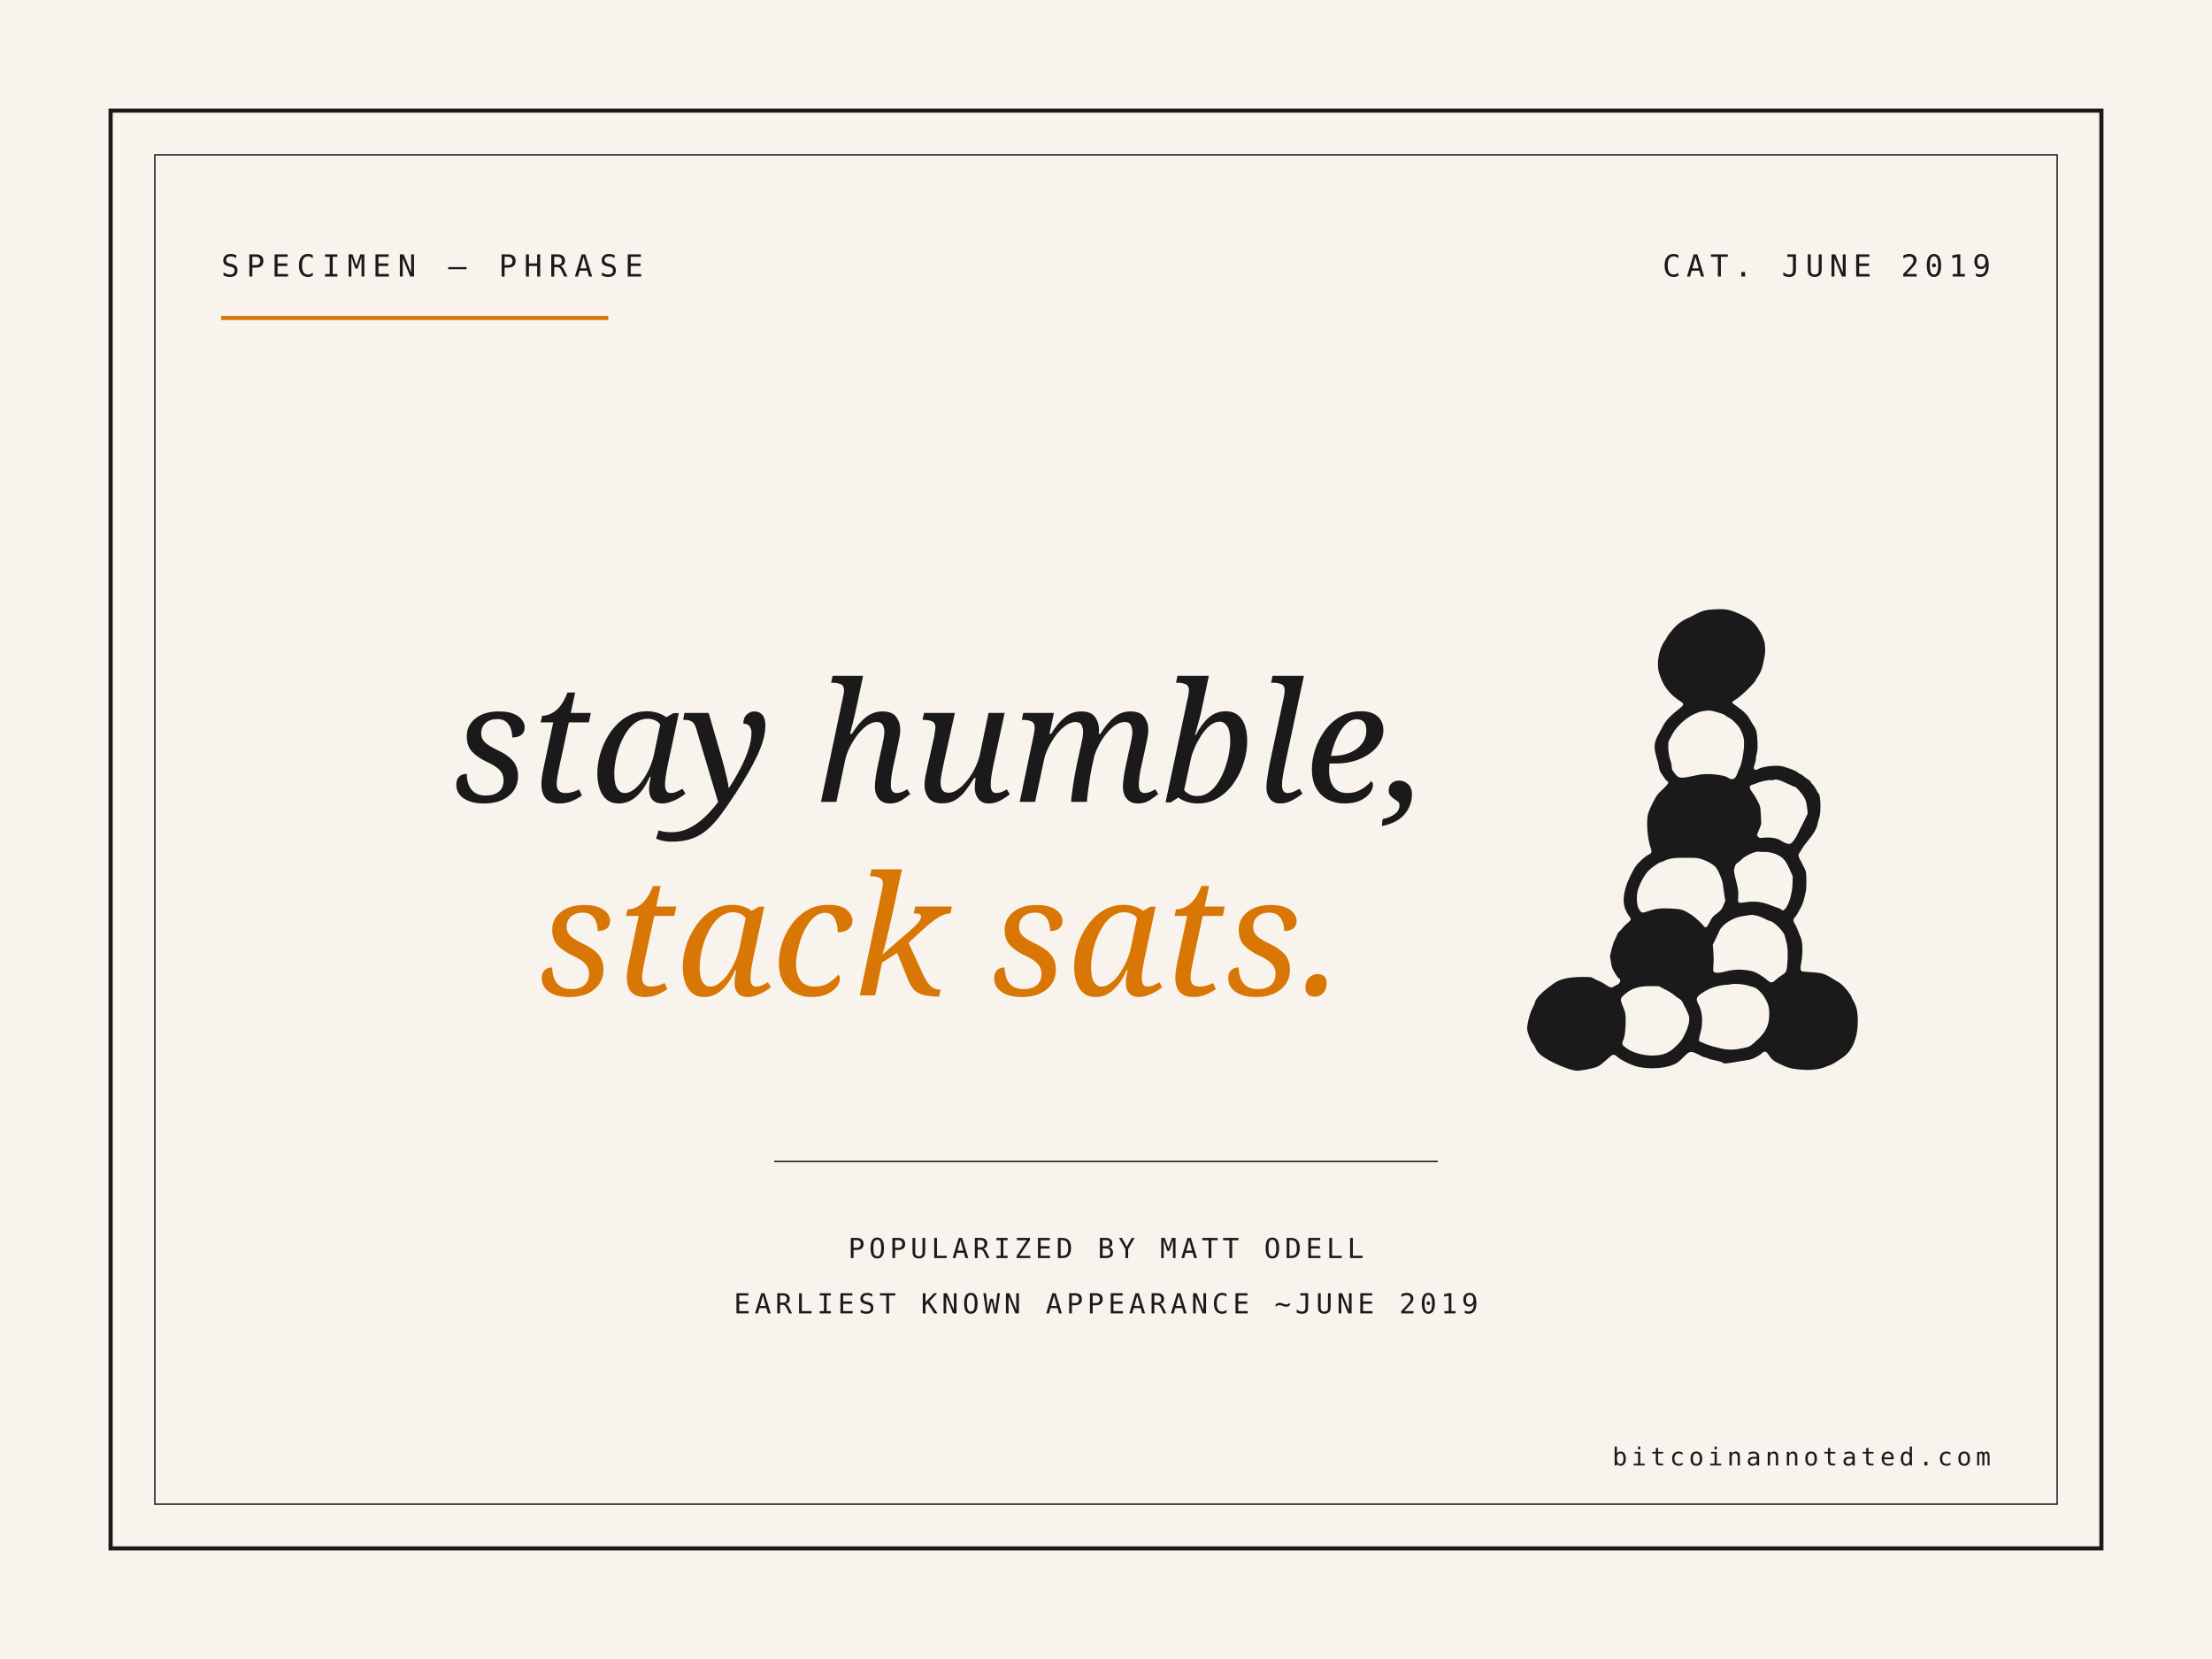
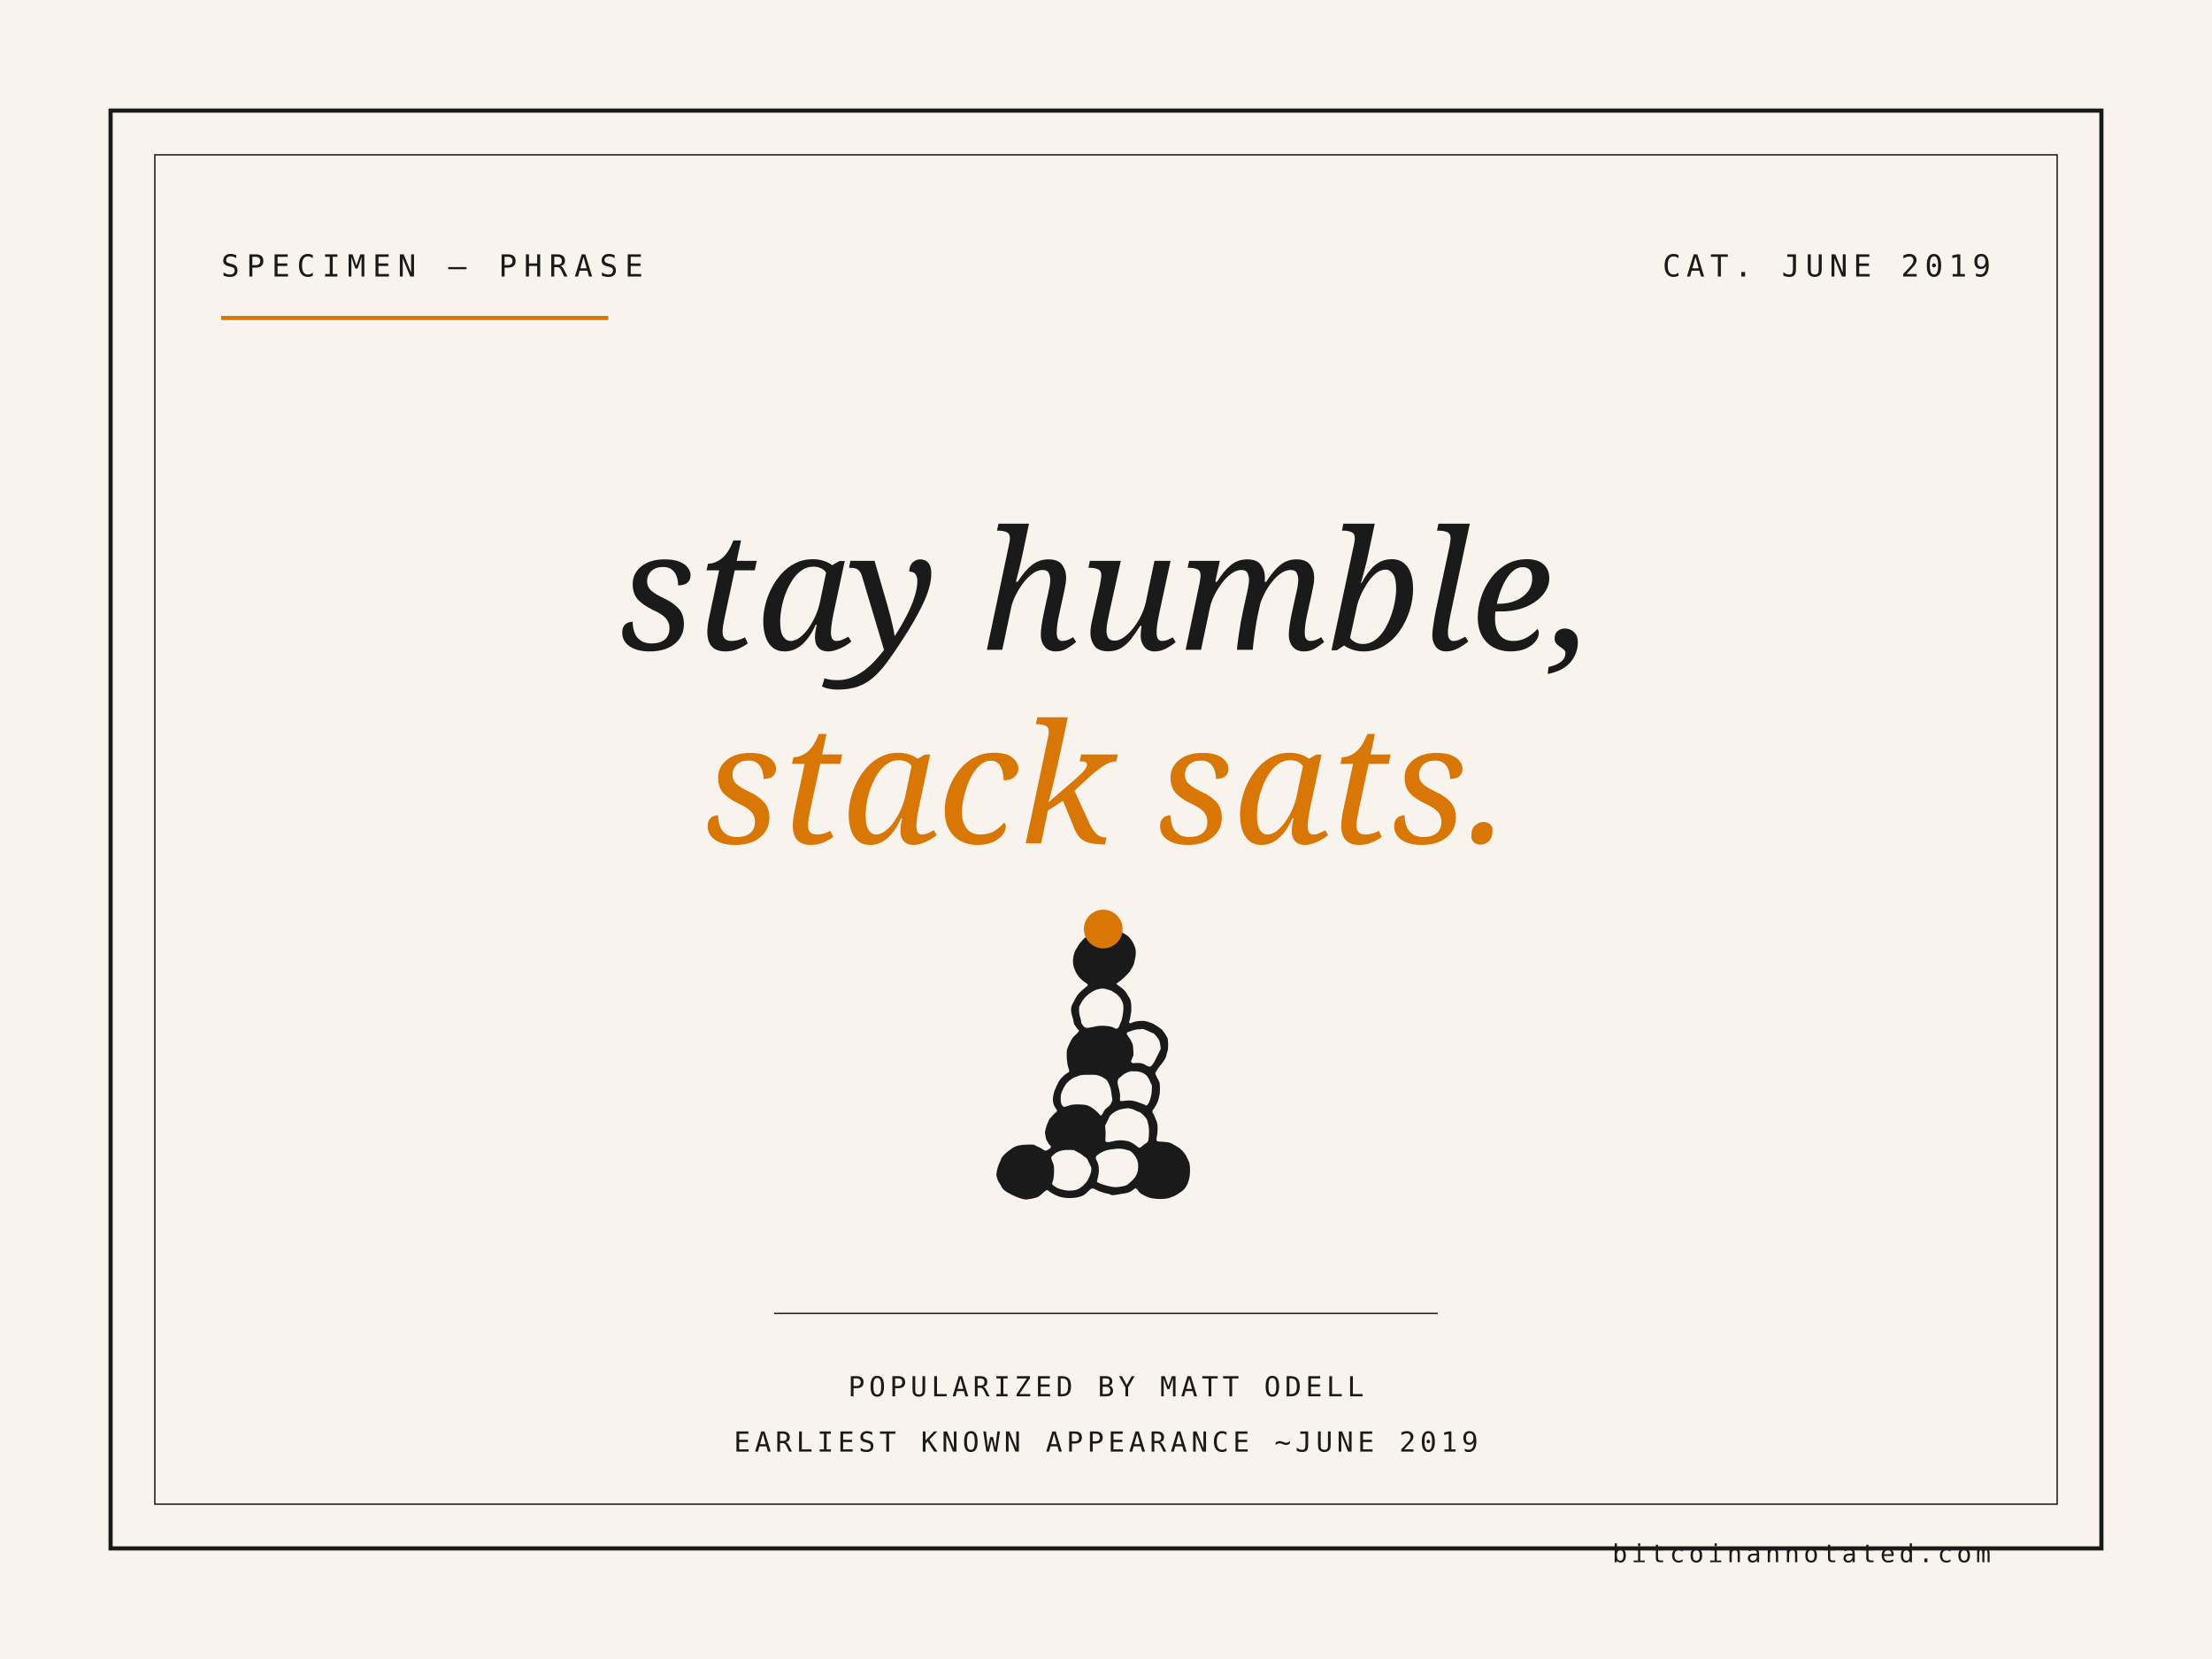
<svg xmlns="http://www.w3.org/2000/svg" viewBox="0 0 800 600" width="800" height="600">
-   <defs>
-     <clipPath id="stackclip" clipPathUnits="userSpaceOnUse">
-       <g transform="translate(550,210) scale(0.21)">
-         <g transform="translate(0,895) scale(0.1,-0.1)" fill="#000">
-           <path d="M3241 8449 c-90 -11 -139 -28 -251 -89 -47 -25 -106 -54 -131 -63 -44 -17 -143 -84 -182 -124 -68 -69 -138 -155 -157 -193 -13 -25 -33 -58 -45 -75 -95 -131 -140 -378 -96 -533 65 -229 177 -378 379 -506 54 -34 53 -55 0 -98 -178 -140 -263 -229 -310 -323 -13 -27 -48 -92 -77 -144 -81 -143 -85 -230 -21 -436 11 -33 24 -89 29 -123 6 -35 18 -76 28 -92 63 -98 94 -140 112 -150 41 -21 25 -51 -77 -146 -93 -87 -100 -97 -168 -230 -45 -88 -76 -163 -85 -204 -27 -132 -7 -404 40 -544 35 -102 33 -115 -32 -147 -60 -31 -171 -132 -221 -203 -24 -34 -66 -111 -93 -171 -65 -144 -68 -154 -94 -265 -38 -164 -12 -299 79 -419 41 -53 36 -67 -39 -127 -27 -21 -62 -56 -76 -77 -15 -21 -39 -47 -54 -58 -15 -11 -33 -36 -39 -57 -7 -20 -23 -56 -36 -79 -35 -60 -96 -288 -85 -316 5 -12 12 -51 16 -87 4 -36 17 -86 30 -112 34 -69 93 -158 105 -158 5 0 14 -9 20 -20 15 -28 -11 -74 -52 -90 -18 -8 -46 -22 -61 -33 -35 -24 -66 -14 -149 44 -32 22 -79 47 -105 56 -27 9 -66 28 -87 42 -38 25 -45 26 -185 26 -252 0 -401 -35 -515 -121 -25 -18 -67 -50 -93 -70 -108 -81 -199 -179 -213 -231 -7 -26 -23 -66 -35 -88 -52 -93 -105 -285 -105 -382 0 -54 61 -217 94 -252 13 -14 34 -48 46 -76 41 -97 131 -168 339 -268 167 -80 311 -127 387 -127 62 0 245 34 321 61 53 18 87 43 219 162 42 37 71 57 80 53 9 -3 20 -6 25 -6 5 0 27 -16 49 -36 49 -44 191 -118 290 -150 169 -55 429 -56 600 -4 114 35 148 57 257 167 96 98 113 99 262 22 41 -22 83 -39 93 -39 10 0 36 -9 56 -19 21 -11 77 -26 125 -34 48 -8 102 -25 121 -36 38 -24 28 -25 316 24 47 8 112 19 146 24 61 9 167 65 225 119 39 35 68 26 106 -32 53 -81 84 -107 188 -157 150 -72 203 -86 367 -100 177 -15 326 2 440 52 36 16 70 29 74 29 17 0 174 99 236 148 99 79 163 189 204 347 39 151 38 396 -1 505 -14 41 -35 86 -44 100 -10 14 -22 36 -26 50 -23 76 -165 242 -241 280 -16 8 -49 28 -74 45 -25 16 -79 47 -120 68 -77 39 -108 44 -365 61 -16 2 -38 3 -47 4 -38 4 -49 43 -34 118 39 189 36 397 -8 482 -7 15 -26 61 -40 102 -15 41 -39 92 -53 113 -34 49 -34 91 0 122 14 14 52 73 83 132 56 103 63 127 105 318 11 55 11 280 -1 332 -6 24 -35 87 -64 141 -73 132 -76 143 -39 195 17 23 38 58 48 77 10 19 52 75 94 125 92 108 149 207 161 278 5 28 18 79 30 111 32 88 27 370 -7 413 -12 15 -32 48 -43 72 -11 24 -38 63 -60 87 -22 24 -40 48 -40 54 0 5 -19 22 -42 37 -24 15 -61 42 -82 60 -22 18 -45 33 -52 33 -8 0 -28 13 -46 29 -21 18 -77 44 -158 71 -113 38 -134 42 -220 42 -111 -1 -231 -22 -289 -51 -48 -25 -64 -26 -82 -5 -11 13 -10 26 9 77 12 34 22 79 22 99 0 20 7 65 16 100 13 50 15 91 11 198 -6 150 -22 214 -67 275 -16 22 -43 68 -61 101 -38 76 -118 156 -224 226 -44 29 -81 60 -83 70 -2 11 16 26 57 49 80 42 351 307 351 342 0 6 11 24 24 41 50 66 85 151 101 242 9 50 20 106 25 125 15 52 11 208 -6 254 -9 22 -23 61 -32 87 -8 26 -45 92 -81 145 -72 106 -131 153 -288 228 -161 76 -233 95 -361 94 -64 -1 -151 -5 -191 -10z m109 -1756 c131 -37 156 -47 180 -68 14 -13 41 -30 60 -38 47 -20 161 -135 187 -188 55 -111 67 -153 69 -239 3 -138 -41 -380 -81 -445 -7 -11 -20 -44 -30 -73 -36 -111 -90 -138 -168 -83 -71 50 -364 77 -503 47 -317 -68 -336 -68 -402 12 -53 63 -62 83 -62 134 0 24 -12 75 -26 113 -33 92 -46 286 -21 331 8 16 32 60 52 98 104 198 344 379 542 410 94 14 117 13 203 -11z m1189 -1214 c47 -20 104 -47 126 -58 21 -12 45 -21 53 -21 25 0 133 -124 168 -192 27 -54 36 -88 45 -167 l12 -99 -42 -89 c-51 -105 -64 -131 -79 -158 -6 -11 -20 -40 -32 -65 -54 -117 -110 -196 -152 -212 -26 -11 -97 14 -155 54 -72 49 -200 66 -352 46 -16 -2 -30 5 -44 24 l-20 27 38 94 37 94 -5 129 c-3 71 -10 150 -17 175 -11 47 -90 192 -132 244 -58 70 -58 118 -1 130 15 3 47 15 70 25 62 28 212 61 247 55 17 -4 42 -2 56 4 35 14 80 4 179 -40z m-339 -1201 c68 3 169 -21 235 -56 89 -48 134 -103 195 -241 l54 -123 -3 -117 c-3 -159 -53 -344 -115 -428 -32 -44 -55 -53 -76 -29 -6 8 -35 22 -63 31 -29 9 -84 30 -123 45 -145 59 -275 75 -426 52 -139 -20 -142 -19 -133 92 6 81 0 130 -28 241 -49 194 -52 212 -33 271 13 43 25 60 54 78 20 13 48 36 62 51 65 70 241 149 305 137 22 -4 65 -6 95 -4z m-1071 -129 c80 -27 168 -76 219 -123 42 -38 123 -222 132 -301 5 -38 16 -119 25 -179 l18 -108 -27 -66 c-36 -88 -45 -98 -129 -162 -64 -49 -76 -64 -112 -138 -45 -94 -73 -113 -103 -71 -27 40 -160 161 -215 196 -137 87 -168 97 -342 106 -188 10 -267 1 -402 -46 -105 -36 -111 -35 -156 32 -35 51 -47 183 -28 297 17 102 115 291 189 367 52 53 186 147 210 147 5 0 36 12 67 26 101 44 155 52 370 51 192 0 203 -1 284 -28z m961 -976 c30 -8 84 -30 119 -49 35 -19 71 -34 79 -34 60 0 242 -180 260 -259 5 -20 17 -67 27 -106 24 -88 29 -207 17 -365 -11 -140 -19 -157 -96 -205 -27 -16 -72 -51 -101 -77 -64 -59 -88 -61 -146 -10 -89 77 -194 139 -265 156 -160 37 -303 36 -455 -4 -126 -34 -201 -31 -213 8 -3 9 -2 62 3 117 5 60 4 146 -2 217 l-10 118 51 102 c28 57 57 120 66 141 42 103 233 226 386 247 41 6 95 15 120 19 51 9 82 5 160 -16z m-185 -1194 c33 -10 80 -24 104 -30 60 -15 144 -96 200 -194 54 -95 71 -157 71 -261 0 -186 -52 -306 -188 -436 -137 -129 -146 -135 -253 -157 -174 -36 -263 -37 -397 -6 -152 35 -232 61 -310 98 l-64 30 5 41 c3 23 12 66 21 96 49 165 37 366 -29 484 -53 96 -46 132 43 193 71 49 65 45 152 87 76 35 207 65 299 67 25 1 57 5 71 9 39 14 209 1 275 -21z m-1419 -69 c60 -30 129 -73 155 -96 26 -23 65 -52 88 -65 29 -16 47 -36 62 -68 11 -25 25 -53 30 -61 27 -43 80 -167 81 -189 3 -88 -15 -160 -69 -276 -51 -109 -64 -128 -142 -206 -135 -135 -229 -175 -426 -178 -142 -3 -345 53 -429 117 -19 15 -47 35 -61 45 -30 21 -33 63 -8 110 39 74 55 408 24 492 -11 28 -31 83 -47 123 -33 89 -28 105 56 176 117 98 243 136 442 133 l136 -2 108 -55z" />
-         </g>
-       </g>
-     </clipPath>
-   </defs>
  <rect width="800" height="600" fill="#f8f4ed" />
  <rect x="40" y="40" width="720" height="520" fill="none" stroke="#1a1a1a" stroke-width="1.5" />
  <rect x="56" y="56" width="688" height="488" fill="none" stroke="#1a1a1a" stroke-width="0.5" />
  <text x="80" y="100" font-family="JetBrains Mono, monospace" font-size="11" fill="#1a1a1a" letter-spacing="2.5">SPECIMEN — PHRASE</text>
  <line x1="80" y1="115" x2="220" y2="115" stroke="#d97706" stroke-width="1.5" />
  <text x="720" y="100" font-family="JetBrains Mono, monospace" font-size="11" fill="#1a1a1a" letter-spacing="2" text-anchor="end">CAT. JUNE 2019</text>
-   <text x="340" y="290" font-family="EB Garamond, Garamond, serif" font-style="italic" font-size="60" fill="#1a1a1a" text-anchor="middle">stay humble,</text>
-   <text x="340" y="360" font-family="EB Garamond, Garamond, serif" font-style="italic" font-size="60" fill="#d97706" text-anchor="middle">stack sats.</text>
-   <g transform="translate(550,210) scale(0.21)">
+   <text x="400" y="235" font-family="EB Garamond, Garamond, serif" font-style="italic" font-size="60" fill="#1a1a1a" text-anchor="middle">stay humble,</text>
+   <text x="400" y="305" font-family="EB Garamond, Garamond, serif" font-style="italic" font-size="60" fill="#d97706" text-anchor="middle">stack sats.</text>
+   <g transform="translate(359,330) scale(0.123)">
    <g transform="translate(0,895) scale(0.1,-0.1)" fill="#1a1a1a">
      <path d="M3241 8449 c-90 -11 -139 -28 -251 -89 -47 -25 -106 -54 -131 -63 -44 -17 -143 -84 -182 -124 -68 -69 -138 -155 -157 -193 -13 -25 -33 -58 -45 -75 -95 -131 -140 -378 -96 -533 65 -229 177 -378 379 -506 54 -34 53 -55 0 -98 -178 -140 -263 -229 -310 -323 -13 -27 -48 -92 -77 -144 -81 -143 -85 -230 -21 -436 11 -33 24 -89 29 -123 6 -35 18 -76 28 -92 63 -98 94 -140 112 -150 41 -21 25 -51 -77 -146 -93 -87 -100 -97 -168 -230 -45 -88 -76 -163 -85 -204 -27 -132 -7 -404 40 -544 35 -102 33 -115 -32 -147 -60 -31 -171 -132 -221 -203 -24 -34 -66 -111 -93 -171 -65 -144 -68 -154 -94 -265 -38 -164 -12 -299 79 -419 41 -53 36 -67 -39 -127 -27 -21 -62 -56 -76 -77 -15 -21 -39 -47 -54 -58 -15 -11 -33 -36 -39 -57 -7 -20 -23 -56 -36 -79 -35 -60 -96 -288 -85 -316 5 -12 12 -51 16 -87 4 -36 17 -86 30 -112 34 -69 93 -158 105 -158 5 0 14 -9 20 -20 15 -28 -11 -74 -52 -90 -18 -8 -46 -22 -61 -33 -35 -24 -66 -14 -149 44 -32 22 -79 47 -105 56 -27 9 -66 28 -87 42 -38 25 -45 26 -185 26 -252 0 -401 -35 -515 -121 -25 -18 -67 -50 -93 -70 -108 -81 -199 -179 -213 -231 -7 -26 -23 -66 -35 -88 -52 -93 -105 -285 -105 -382 0 -54 61 -217 94 -252 13 -14 34 -48 46 -76 41 -97 131 -168 339 -268 167 -80 311 -127 387 -127 62 0 245 34 321 61 53 18 87 43 219 162 42 37 71 57 80 53 9 -3 20 -6 25 -6 5 0 27 -16 49 -36 49 -44 191 -118 290 -150 169 -55 429 -56 600 -4 114 35 148 57 257 167 96 98 113 99 262 22 41 -22 83 -39 93 -39 10 0 36 -9 56 -19 21 -11 77 -26 125 -34 48 -8 102 -25 121 -36 38 -24 28 -25 316 24 47 8 112 19 146 24 61 9 167 65 225 119 39 35 68 26 106 -32 53 -81 84 -107 188 -157 150 -72 203 -86 367 -100 177 -15 326 2 440 52 36 16 70 29 74 29 17 0 174 99 236 148 99 79 163 189 204 347 39 151 38 396 -1 505 -14 41 -35 86 -44 100 -10 14 -22 36 -26 50 -23 76 -165 242 -241 280 -16 8 -49 28 -74 45 -25 16 -79 47 -120 68 -77 39 -108 44 -365 61 -16 2 -38 3 -47 4 -38 4 -49 43 -34 118 39 189 36 397 -8 482 -7 15 -26 61 -40 102 -15 41 -39 92 -53 113 -34 49 -34 91 0 122 14 14 52 73 83 132 56 103 63 127 105 318 11 55 11 280 -1 332 -6 24 -35 87 -64 141 -73 132 -76 143 -39 195 17 23 38 58 48 77 10 19 52 75 94 125 92 108 149 207 161 278 5 28 18 79 30 111 32 88 27 370 -7 413 -12 15 -32 48 -43 72 -11 24 -38 63 -60 87 -22 24 -40 48 -40 54 0 5 -19 22 -42 37 -24 15 -61 42 -82 60 -22 18 -45 33 -52 33 -8 0 -28 13 -46 29 -21 18 -77 44 -158 71 -113 38 -134 42 -220 42 -111 -1 -231 -22 -289 -51 -48 -25 -64 -26 -82 -5 -11 13 -10 26 9 77 12 34 22 79 22 99 0 20 7 65 16 100 13 50 15 91 11 198 -6 150 -22 214 -67 275 -16 22 -43 68 -61 101 -38 76 -118 156 -224 226 -44 29 -81 60 -83 70 -2 11 16 26 57 49 80 42 351 307 351 342 0 6 11 24 24 41 50 66 85 151 101 242 9 50 20 106 25 125 15 52 11 208 -6 254 -9 22 -23 61 -32 87 -8 26 -45 92 -81 145 -72 106 -131 153 -288 228 -161 76 -233 95 -361 94 -64 -1 -151 -5 -191 -10z m109 -1756 c131 -37 156 -47 180 -68 14 -13 41 -30 60 -38 47 -20 161 -135 187 -188 55 -111 67 -153 69 -239 3 -138 -41 -380 -81 -445 -7 -11 -20 -44 -30 -73 -36 -111 -90 -138 -168 -83 -71 50 -364 77 -503 47 -317 -68 -336 -68 -402 12 -53 63 -62 83 -62 134 0 24 -12 75 -26 113 -33 92 -46 286 -21 331 8 16 32 60 52 98 104 198 344 379 542 410 94 14 117 13 203 -11z m1189 -1214 c47 -20 104 -47 126 -58 21 -12 45 -21 53 -21 25 0 133 -124 168 -192 27 -54 36 -88 45 -167 l12 -99 -42 -89 c-51 -105 -64 -131 -79 -158 -6 -11 -20 -40 -32 -65 -54 -117 -110 -196 -152 -212 -26 -11 -97 14 -155 54 -72 49 -200 66 -352 46 -16 -2 -30 5 -44 24 l-20 27 38 94 37 94 -5 129 c-3 71 -10 150 -17 175 -11 47 -90 192 -132 244 -58 70 -58 118 -1 130 15 3 47 15 70 25 62 28 212 61 247 55 17 -4 42 -2 56 4 35 14 80 4 179 -40z m-339 -1201 c68 3 169 -21 235 -56 89 -48 134 -103 195 -241 l54 -123 -3 -117 c-3 -159 -53 -344 -115 -428 -32 -44 -55 -53 -76 -29 -6 8 -35 22 -63 31 -29 9 -84 30 -123 45 -145 59 -275 75 -426 52 -139 -20 -142 -19 -133 92 6 81 0 130 -28 241 -49 194 -52 212 -33 271 13 43 25 60 54 78 20 13 48 36 62 51 65 70 241 149 305 137 22 -4 65 -6 95 -4z m-1071 -129 c80 -27 168 -76 219 -123 42 -38 123 -222 132 -301 5 -38 16 -119 25 -179 l18 -108 -27 -66 c-36 -88 -45 -98 -129 -162 -64 -49 -76 -64 -112 -138 -45 -94 -73 -113 -103 -71 -27 40 -160 161 -215 196 -137 87 -168 97 -342 106 -188 10 -267 1 -402 -46 -105 -36 -111 -35 -156 32 -35 51 -47 183 -28 297 17 102 115 291 189 367 52 53 186 147 210 147 5 0 36 12 67 26 101 44 155 52 370 51 192 0 203 -1 284 -28z m961 -976 c30 -8 84 -30 119 -49 35 -19 71 -34 79 -34 60 0 242 -180 260 -259 5 -20 17 -67 27 -106 24 -88 29 -207 17 -365 -11 -140 -19 -157 -96 -205 -27 -16 -72 -51 -101 -77 -64 -59 -88 -61 -146 -10 -89 77 -194 139 -265 156 -160 37 -303 36 -455 -4 -126 -34 -201 -31 -213 8 -3 9 -2 62 3 117 5 60 4 146 -2 217 l-10 118 51 102 c28 57 57 120 66 141 42 103 233 226 386 247 41 6 95 15 120 19 51 9 82 5 160 -16z m-185 -1194 c33 -10 80 -24 104 -30 60 -15 144 -96 200 -194 54 -95 71 -157 71 -261 0 -186 -52 -306 -188 -436 -137 -129 -146 -135 -253 -157 -174 -36 -263 -37 -397 -6 -152 35 -232 61 -310 98 l-64 30 5 41 c3 23 12 66 21 96 49 165 37 366 -29 484 -53 96 -46 132 43 193 71 49 65 45 152 87 76 35 207 65 299 67 25 1 57 5 71 9 39 14 209 1 275 -21z m-1419 -69 c60 -30 129 -73 155 -96 26 -23 65 -52 88 -65 29 -16 47 -36 62 -68 11 -25 25 -53 30 -61 27 -43 80 -167 81 -189 3 -88 -15 -160 -69 -276 -51 -109 -64 -128 -142 -206 -135 -135 -229 -175 -426 -178 -142 -3 -345 53 -429 117 -19 15 -47 35 -61 45 -30 21 -33 63 -8 110 39 74 55 408 24 492 -11 28 -31 83 -47 123 -33 89 -28 105 56 176 117 98 243 136 442 133 l136 -2 108 -55z" />
    </g>
  </g>
-   <circle cx="618" cy="220" r="13" fill="#d97706" clip-path="url(#stackclip)" />
-   <line x1="280" y1="420" x2="520" y2="420" stroke="#1a1a1a" stroke-width="0.5" />
-   <text x="400" y="455" font-family="JetBrains Mono, monospace" font-size="10" fill="#1a1a1a" letter-spacing="1.5" text-anchor="middle">POPULARIZED BY MATT ODELL</text>
-   <text x="400" y="475" font-family="JetBrains Mono, monospace" font-size="10" fill="#1a1a1a" letter-spacing="1.5" text-anchor="middle">EARLIEST KNOWN APPEARANCE ~JUNE 2019</text>
-   <text x="720" y="530" font-family="JetBrains Mono, monospace" font-size="9" fill="#1a1a1a" letter-spacing="1.5" text-anchor="end">bitcoinannotated.com</text>
+   <circle cx="399" cy="336" r="7" fill="#d97706" />
+   <line x1="280" y1="475" x2="520" y2="475" stroke="#1a1a1a" stroke-width="0.5" />
+   <text x="400" y="505" font-family="JetBrains Mono, monospace" font-size="10" fill="#1a1a1a" letter-spacing="1.5" text-anchor="middle">POPULARIZED BY MATT ODELL</text>
+   <text x="400" y="525" font-family="JetBrains Mono, monospace" font-size="10" fill="#1a1a1a" letter-spacing="1.5" text-anchor="middle">EARLIEST KNOWN APPEARANCE ~JUNE 2019</text>
+   <text x="720" y="565" font-family="JetBrains Mono, monospace" font-size="9" fill="#1a1a1a" letter-spacing="1.5" text-anchor="end">bitcoinannotated.com</text>
</svg>
